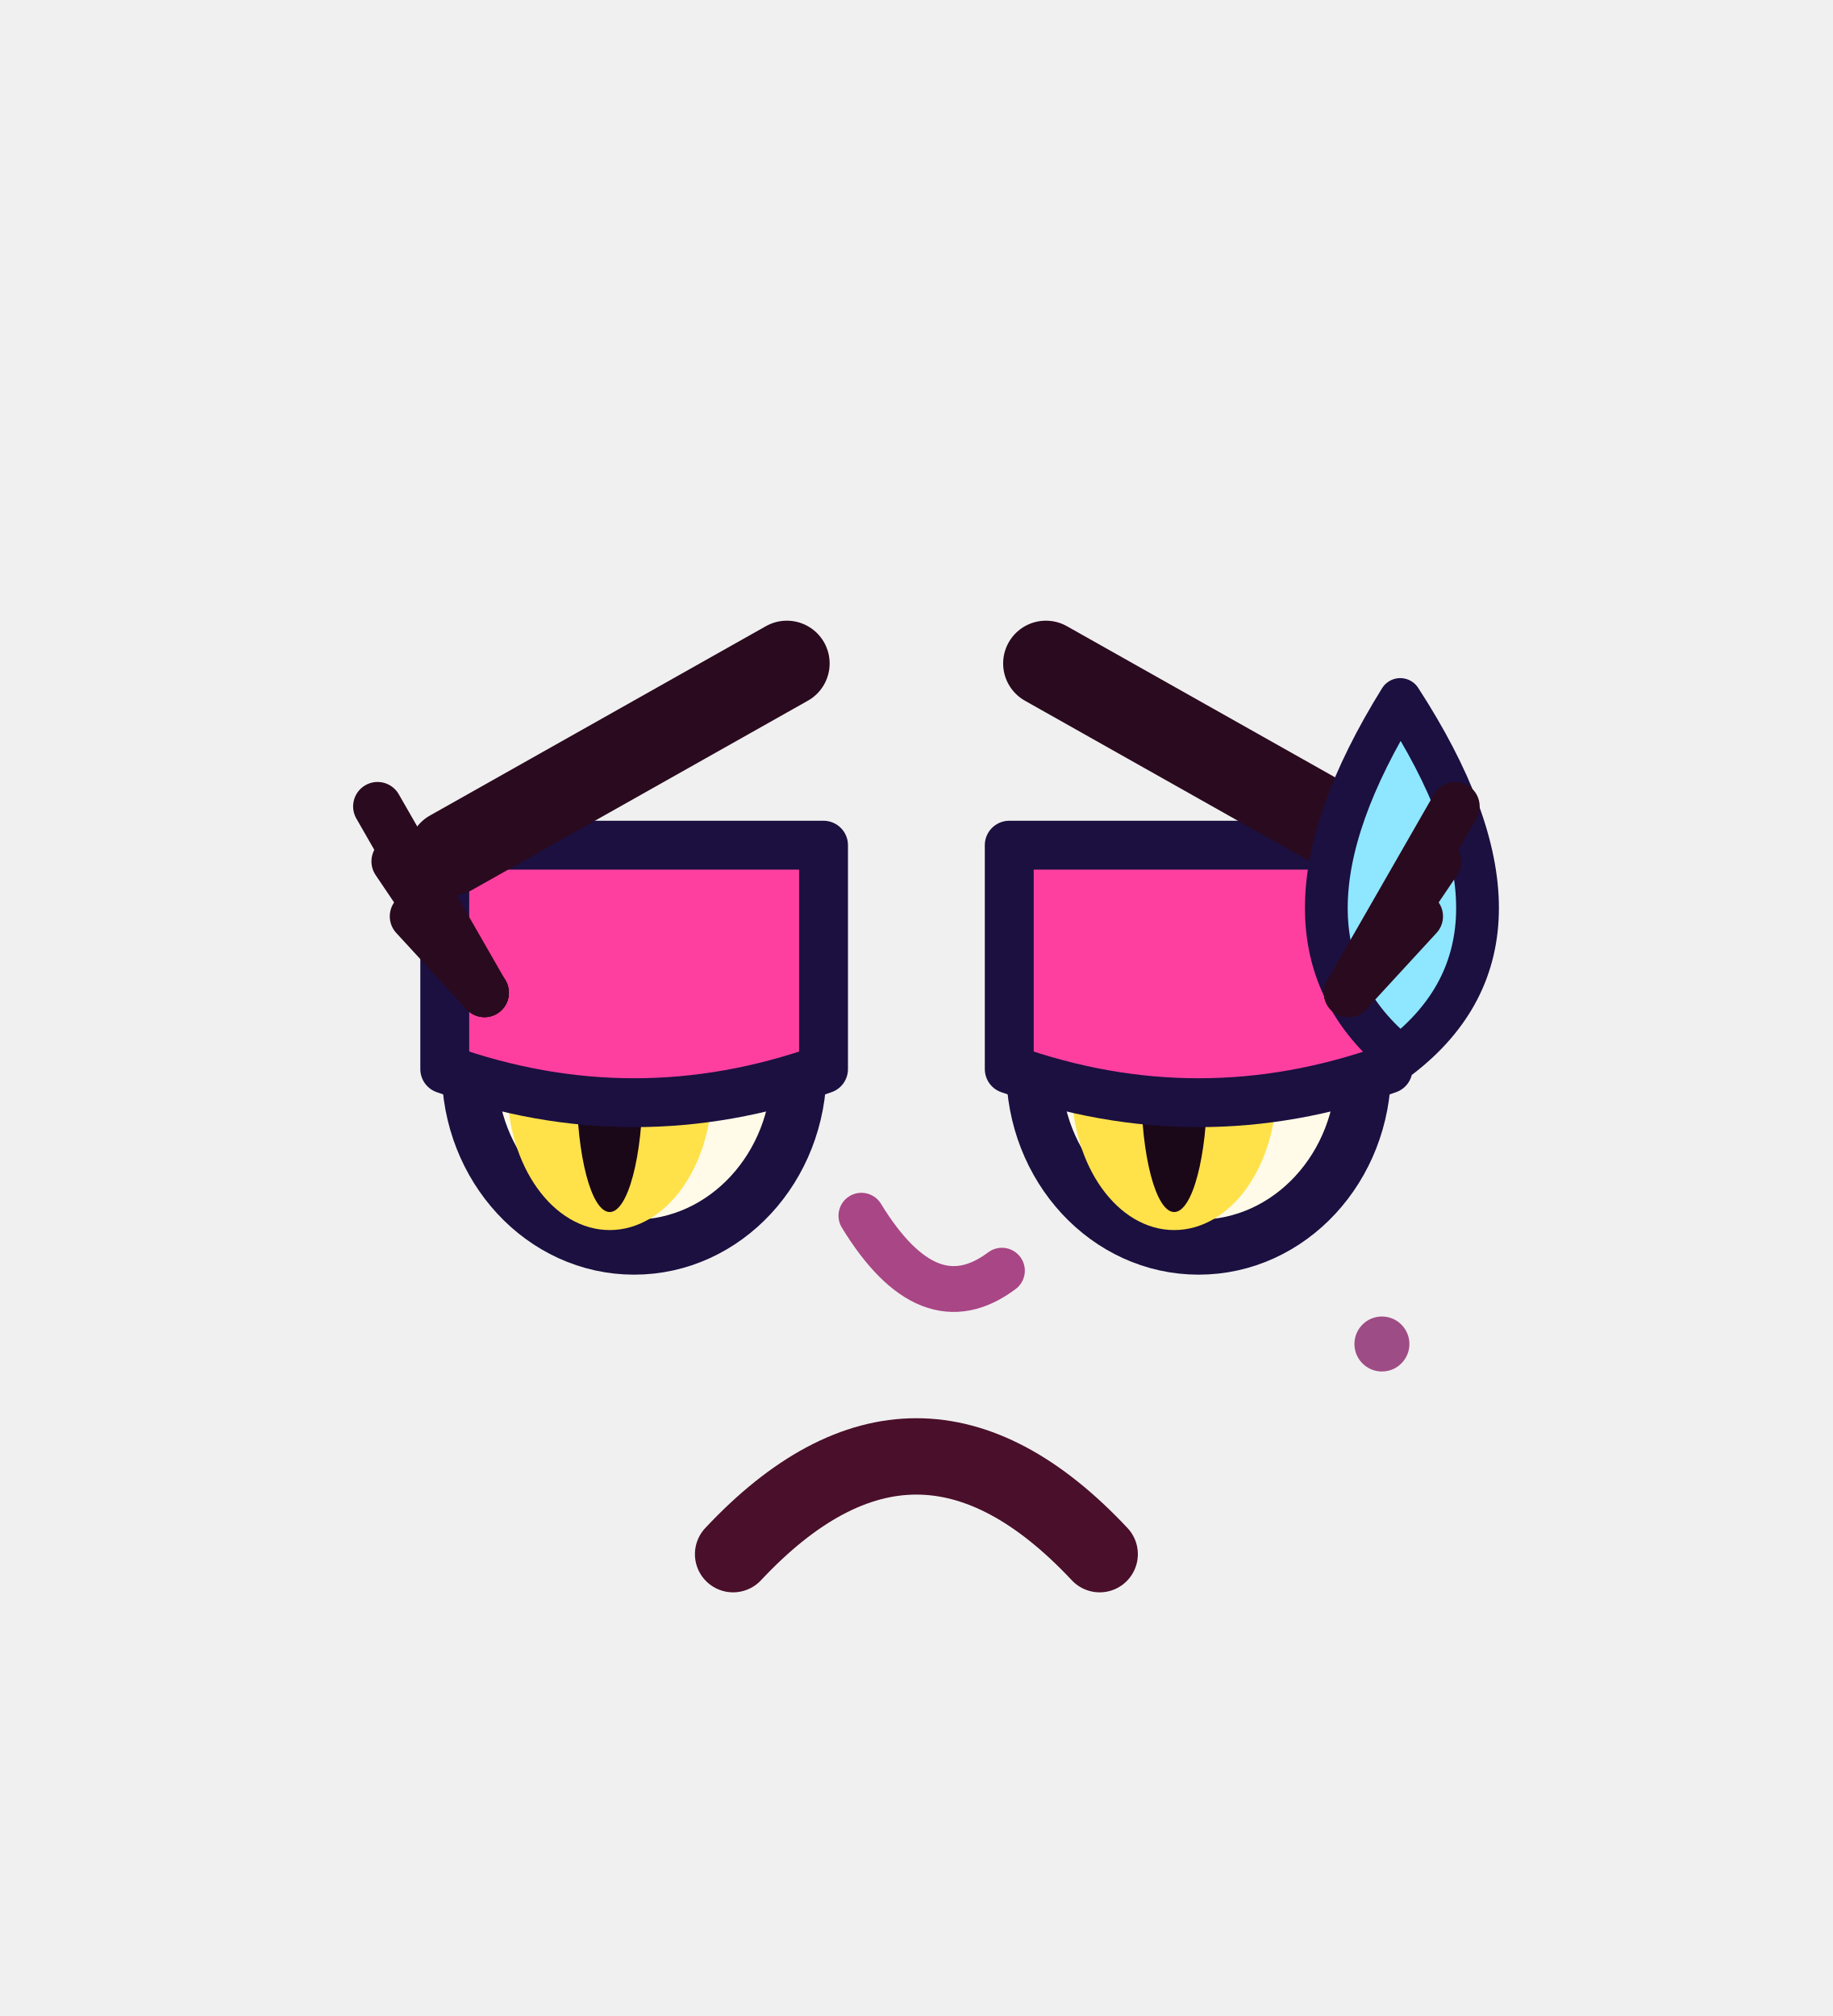
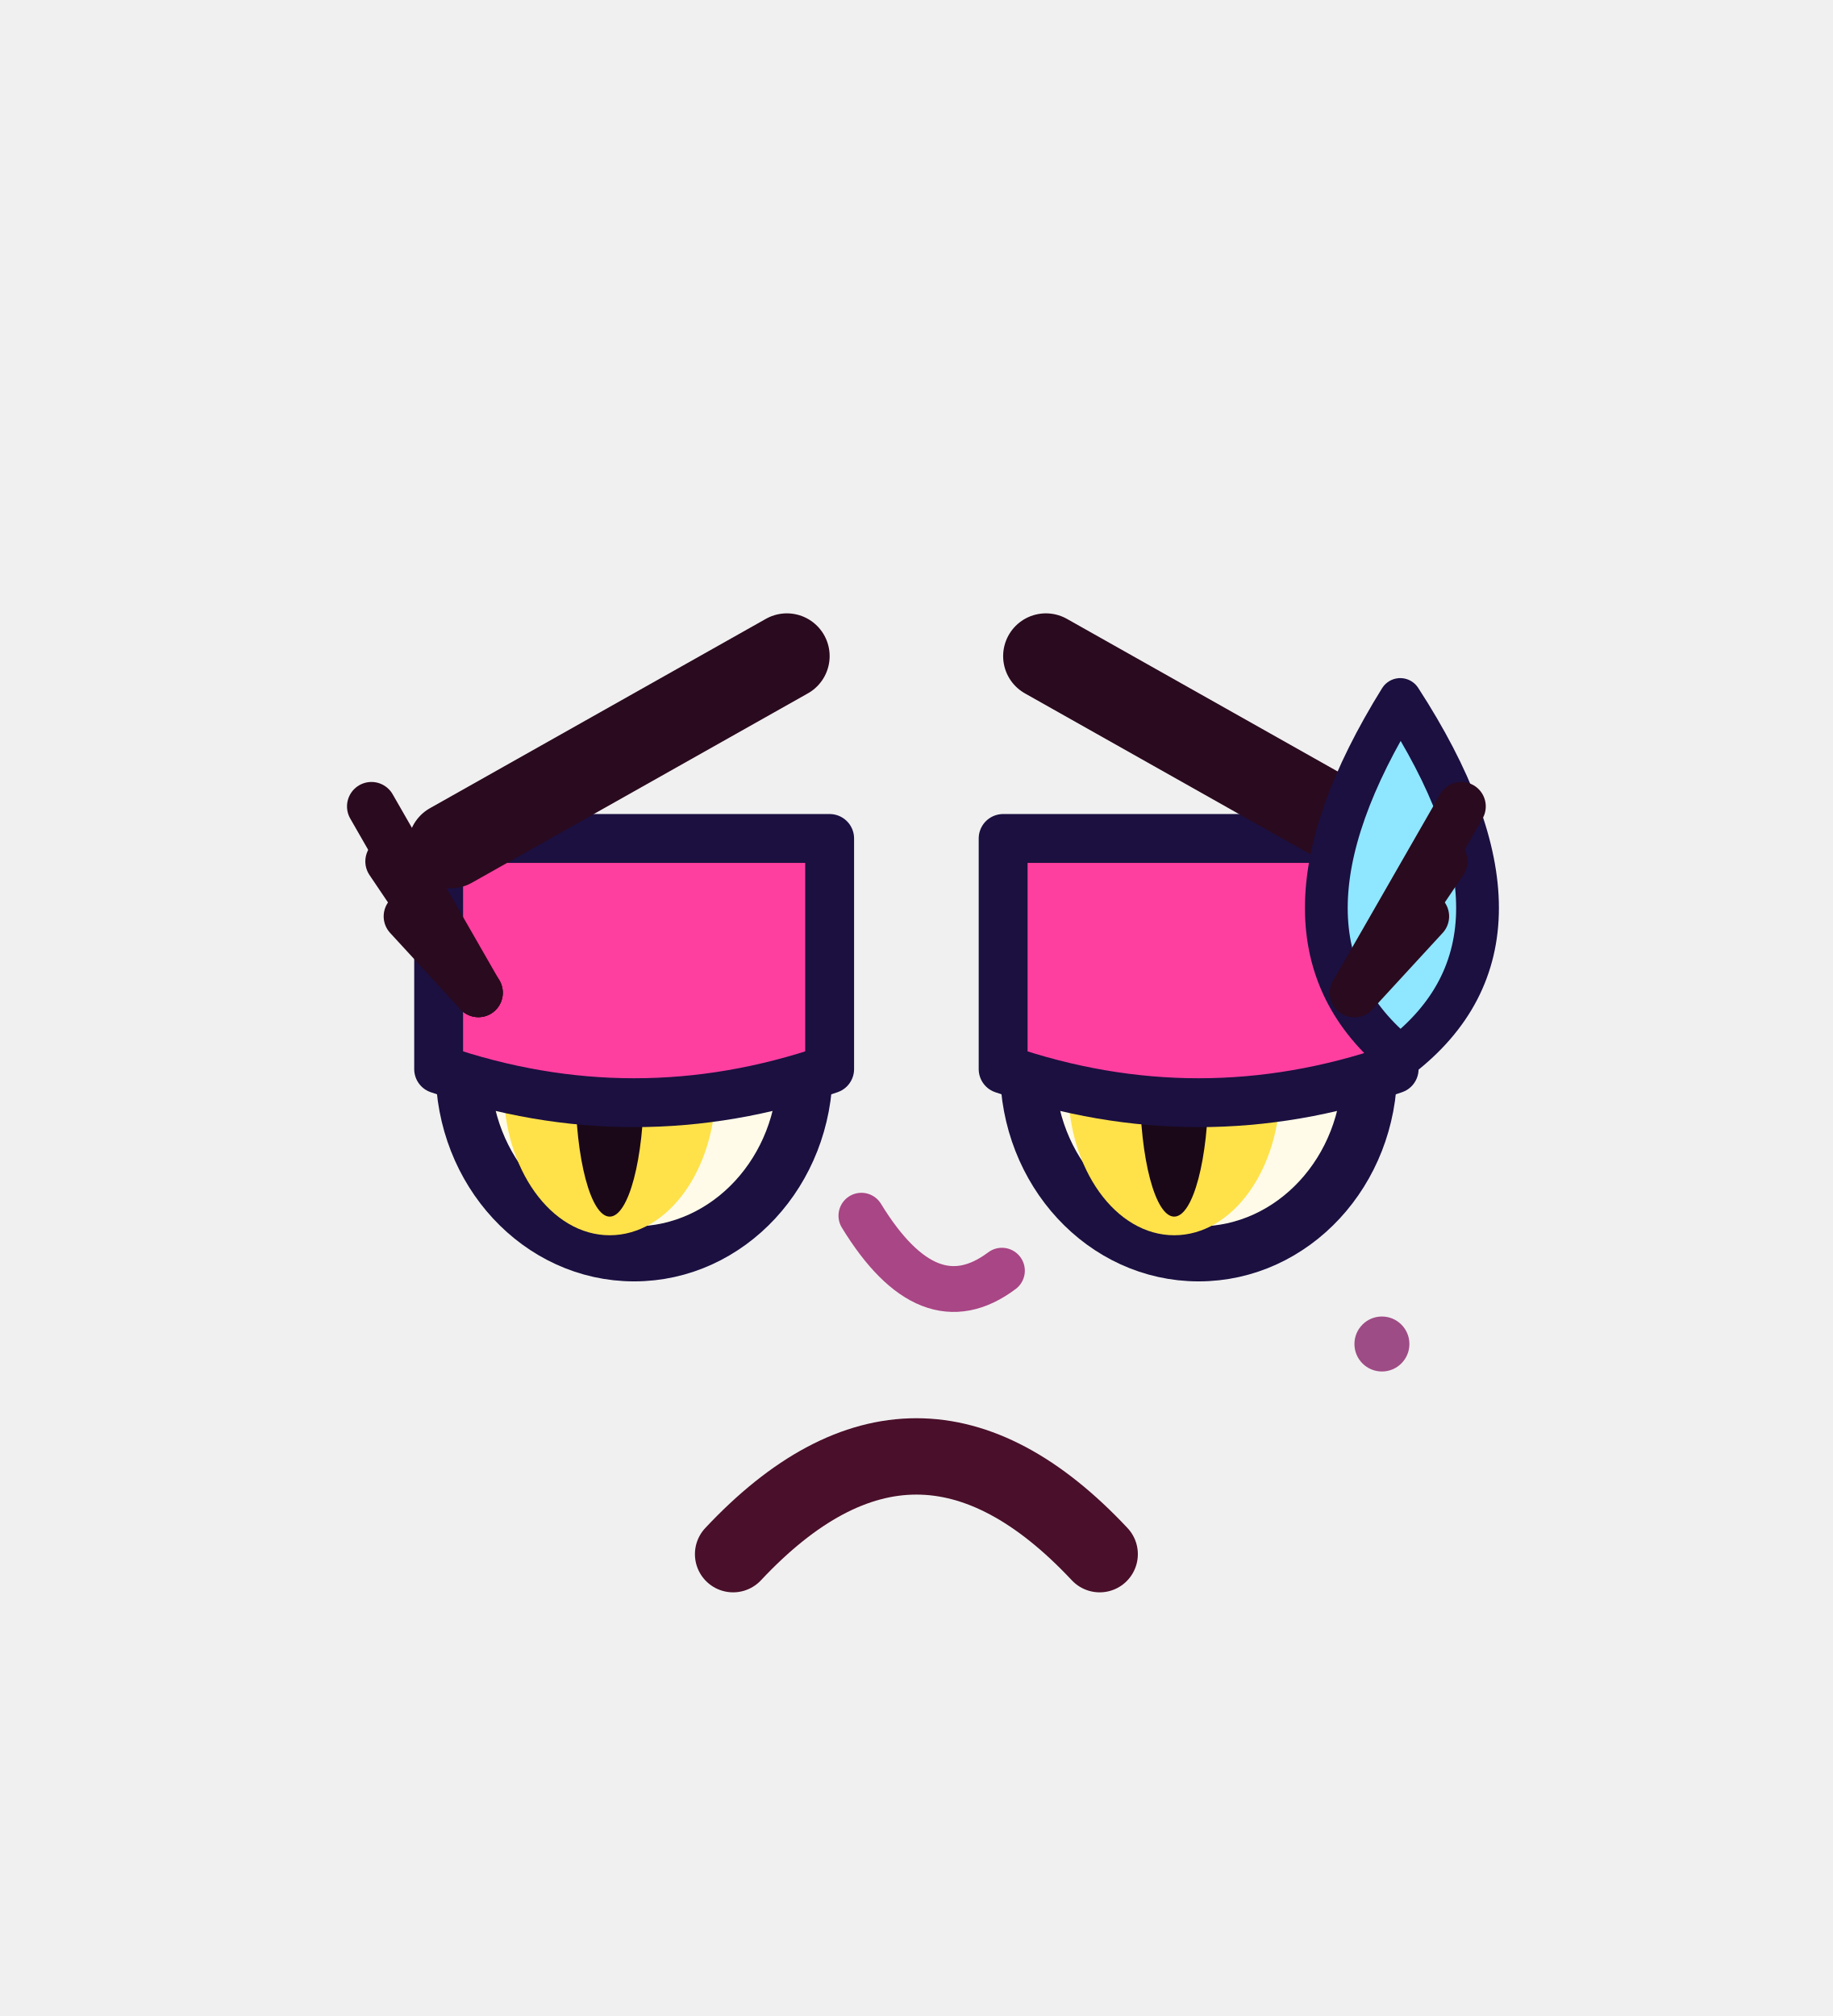
<svg xmlns="http://www.w3.org/2000/svg" width="120" height="132" viewBox="-30 -254 60 66">
-   <ellipse cx="-9.24" cy="-219" rx="5.4" ry="5.83" fill="#fffbe8" stroke="#1b1040" stroke-width="1.8" stroke-linejoin="round" />
-   <ellipse cx="-10.04" cy="-218.4" rx="3.35" ry="4.67" fill="#ffe14a" />
-   <ellipse cx="-10.04" cy="-218.4" rx="1.08" ry="4.08" fill="#1a0818" />
-   <circle cx="-11.55" cy="-220.75" r="1.08" fill="#ffffff" />
-   <path d="M-15.44 -226.33 L-3.04 -226.33 L-3.04 -219 Q-9.24 -216.8 -15.44 -219 Z" fill="#ff3fa0" stroke="#1b1040" stroke-width="1.6" stroke-linejoin="round" stroke-linecap="round" />
-   <ellipse cx="9.24" cy="-219" rx="5.4" ry="5.83" fill="#fffbe8" stroke="#1b1040" stroke-width="1.8" stroke-linejoin="round" />
-   <ellipse cx="8.44" cy="-218.4" rx="3.35" ry="4.67" fill="#ffe14a" />
-   <ellipse cx="8.44" cy="-218.4" rx="1.08" ry="4.08" fill="#1a0818" />
-   <circle cx="6.93" cy="-220.75" r="1.08" fill="#ffffff" />
-   <path d="M3.04 -226.33 L15.44 -226.33 L15.44 -219 Q9.24 -216.8 3.04 -219 Z" fill="#ff3fa0" stroke="#1b1040" stroke-width="1.6" stroke-linejoin="round" stroke-linecap="round" />
-   <line x1="-15.24" y1="-226.08" x2="-4.24" y2="-232.28" stroke="#2a0a1e" stroke-width="2.8" stroke-linecap="round" />
-   <line x1="4.24" y1="-232.28" x2="15.24" y2="-226.08" stroke="#2a0a1e" stroke-width="2.8" stroke-linecap="round" />
+   <ellipse cx="-9.24" cy="-219" rx="5.6" ry="6.05" fill="#fffbe8" stroke="#1b1040" stroke-width="1.8" stroke-linejoin="round" />
+   <ellipse cx="-10.04" cy="-218.4" rx="3.47" ry="4.84" fill="#ffe14a" />
+   <ellipse cx="-10.04" cy="-218.4" rx="1.12" ry="4.23" fill="#1a0818" />
+   <circle cx="-11.61" cy="-220.81" r="1.12" fill="#ffffff" />
+   <path d="M-15.64 -226.55 L-2.84 -226.55 L-2.84 -219 Q-9.24 -216.8 -15.64 -219 Z" fill="#ff3fa0" stroke="#1b1040" stroke-width="1.6" stroke-linejoin="round" stroke-linecap="round" />
+   <ellipse cx="9.24" cy="-219" rx="5.6" ry="6.05" fill="#fffbe8" stroke="#1b1040" stroke-width="1.8" stroke-linejoin="round" />
+   <ellipse cx="8.44" cy="-218.4" rx="3.47" ry="4.84" fill="#ffe14a" />
+   <ellipse cx="8.44" cy="-218.4" rx="1.12" ry="4.23" fill="#1a0818" />
+   <circle cx="6.87" cy="-220.81" r="1.12" fill="#ffffff" />
+   <path d="M2.84 -226.55 L15.64 -226.55 L15.64 -219 Q9.24 -216.8 2.84 -219 Z" fill="#ff3fa0" stroke="#1b1040" stroke-width="1.6" stroke-linejoin="round" stroke-linecap="round" />
+   <line x1="-15.24" y1="-226.32" x2="-4.24" y2="-232.52" stroke="#2a0a1e" stroke-width="2.8" stroke-linecap="round" />
+   <line x1="4.24" y1="-232.52" x2="15.24" y2="-226.32" stroke="#2a0a1e" stroke-width="2.8" stroke-linecap="round" />
  <path d="M-6 -203.12 Q0 -209.52 6 -203.12" fill="none" stroke="#4a0f2a" stroke-width="2.5" stroke-linejoin="round" stroke-linecap="round" />
  <path d="M15.84 -231.1 Q20.9 -223.3 15.84 -219.4 Q11 -223.3 15.84 -231.1 Z" fill="#8fe6ff" stroke="#1b1040" stroke-width="1.4" stroke-linejoin="round" stroke-linecap="round" />
  <path d="M-1.8 -214.2 Q0.4 -210.6 2.8 -212.4" fill="none" stroke="#9d2972" stroke-width="1.5" stroke-linejoin="round" stroke-linecap="round" stroke-opacity="0.85" />
-   <line x1="-14.14" y1="-221.5" x2="-16.44" y2="-224" stroke="#2a0a1e" stroke-width="1.6" stroke-linecap="round" />
-   <line x1="-14.14" y1="-221.5" x2="-17.04" y2="-225.8" stroke="#2a0a1e" stroke-width="1.6" stroke-linecap="round" />
-   <line x1="-14.14" y1="-221.5" x2="-17.64" y2="-227.6" stroke="#2a0a1e" stroke-width="1.6" stroke-linecap="round" />
-   <line x1="14.14" y1="-221.5" x2="16.44" y2="-224" stroke="#2a0a1e" stroke-width="1.6" stroke-linecap="round" />
-   <line x1="14.14" y1="-221.5" x2="17.04" y2="-225.8" stroke="#2a0a1e" stroke-width="1.6" stroke-linecap="round" />
-   <line x1="14.14" y1="-221.5" x2="17.64" y2="-227.6" stroke="#2a0a1e" stroke-width="1.6" stroke-linecap="round" />
+   <line x1="-14.34" y1="-221.5" x2="-16.64" y2="-224" stroke="#2a0a1e" stroke-width="1.6" stroke-linecap="round" />
+   <line x1="-14.34" y1="-221.5" x2="-17.24" y2="-225.8" stroke="#2a0a1e" stroke-width="1.6" stroke-linecap="round" />
+   <line x1="-14.34" y1="-221.5" x2="-17.84" y2="-227.6" stroke="#2a0a1e" stroke-width="1.6" stroke-linecap="round" />
+   <line x1="14.34" y1="-221.5" x2="16.64" y2="-224" stroke="#2a0a1e" stroke-width="1.6" stroke-linecap="round" />
+   <line x1="14.34" y1="-221.5" x2="17.24" y2="-225.8" stroke="#2a0a1e" stroke-width="1.6" stroke-linecap="round" />
+   <line x1="14.34" y1="-221.5" x2="17.84" y2="-227.6" stroke="#2a0a1e" stroke-width="1.6" stroke-linecap="round" />
  <circle cx="15.24" cy="-210" r="0.9" fill="#8a246a" fill-opacity="0.8" />
</svg>
